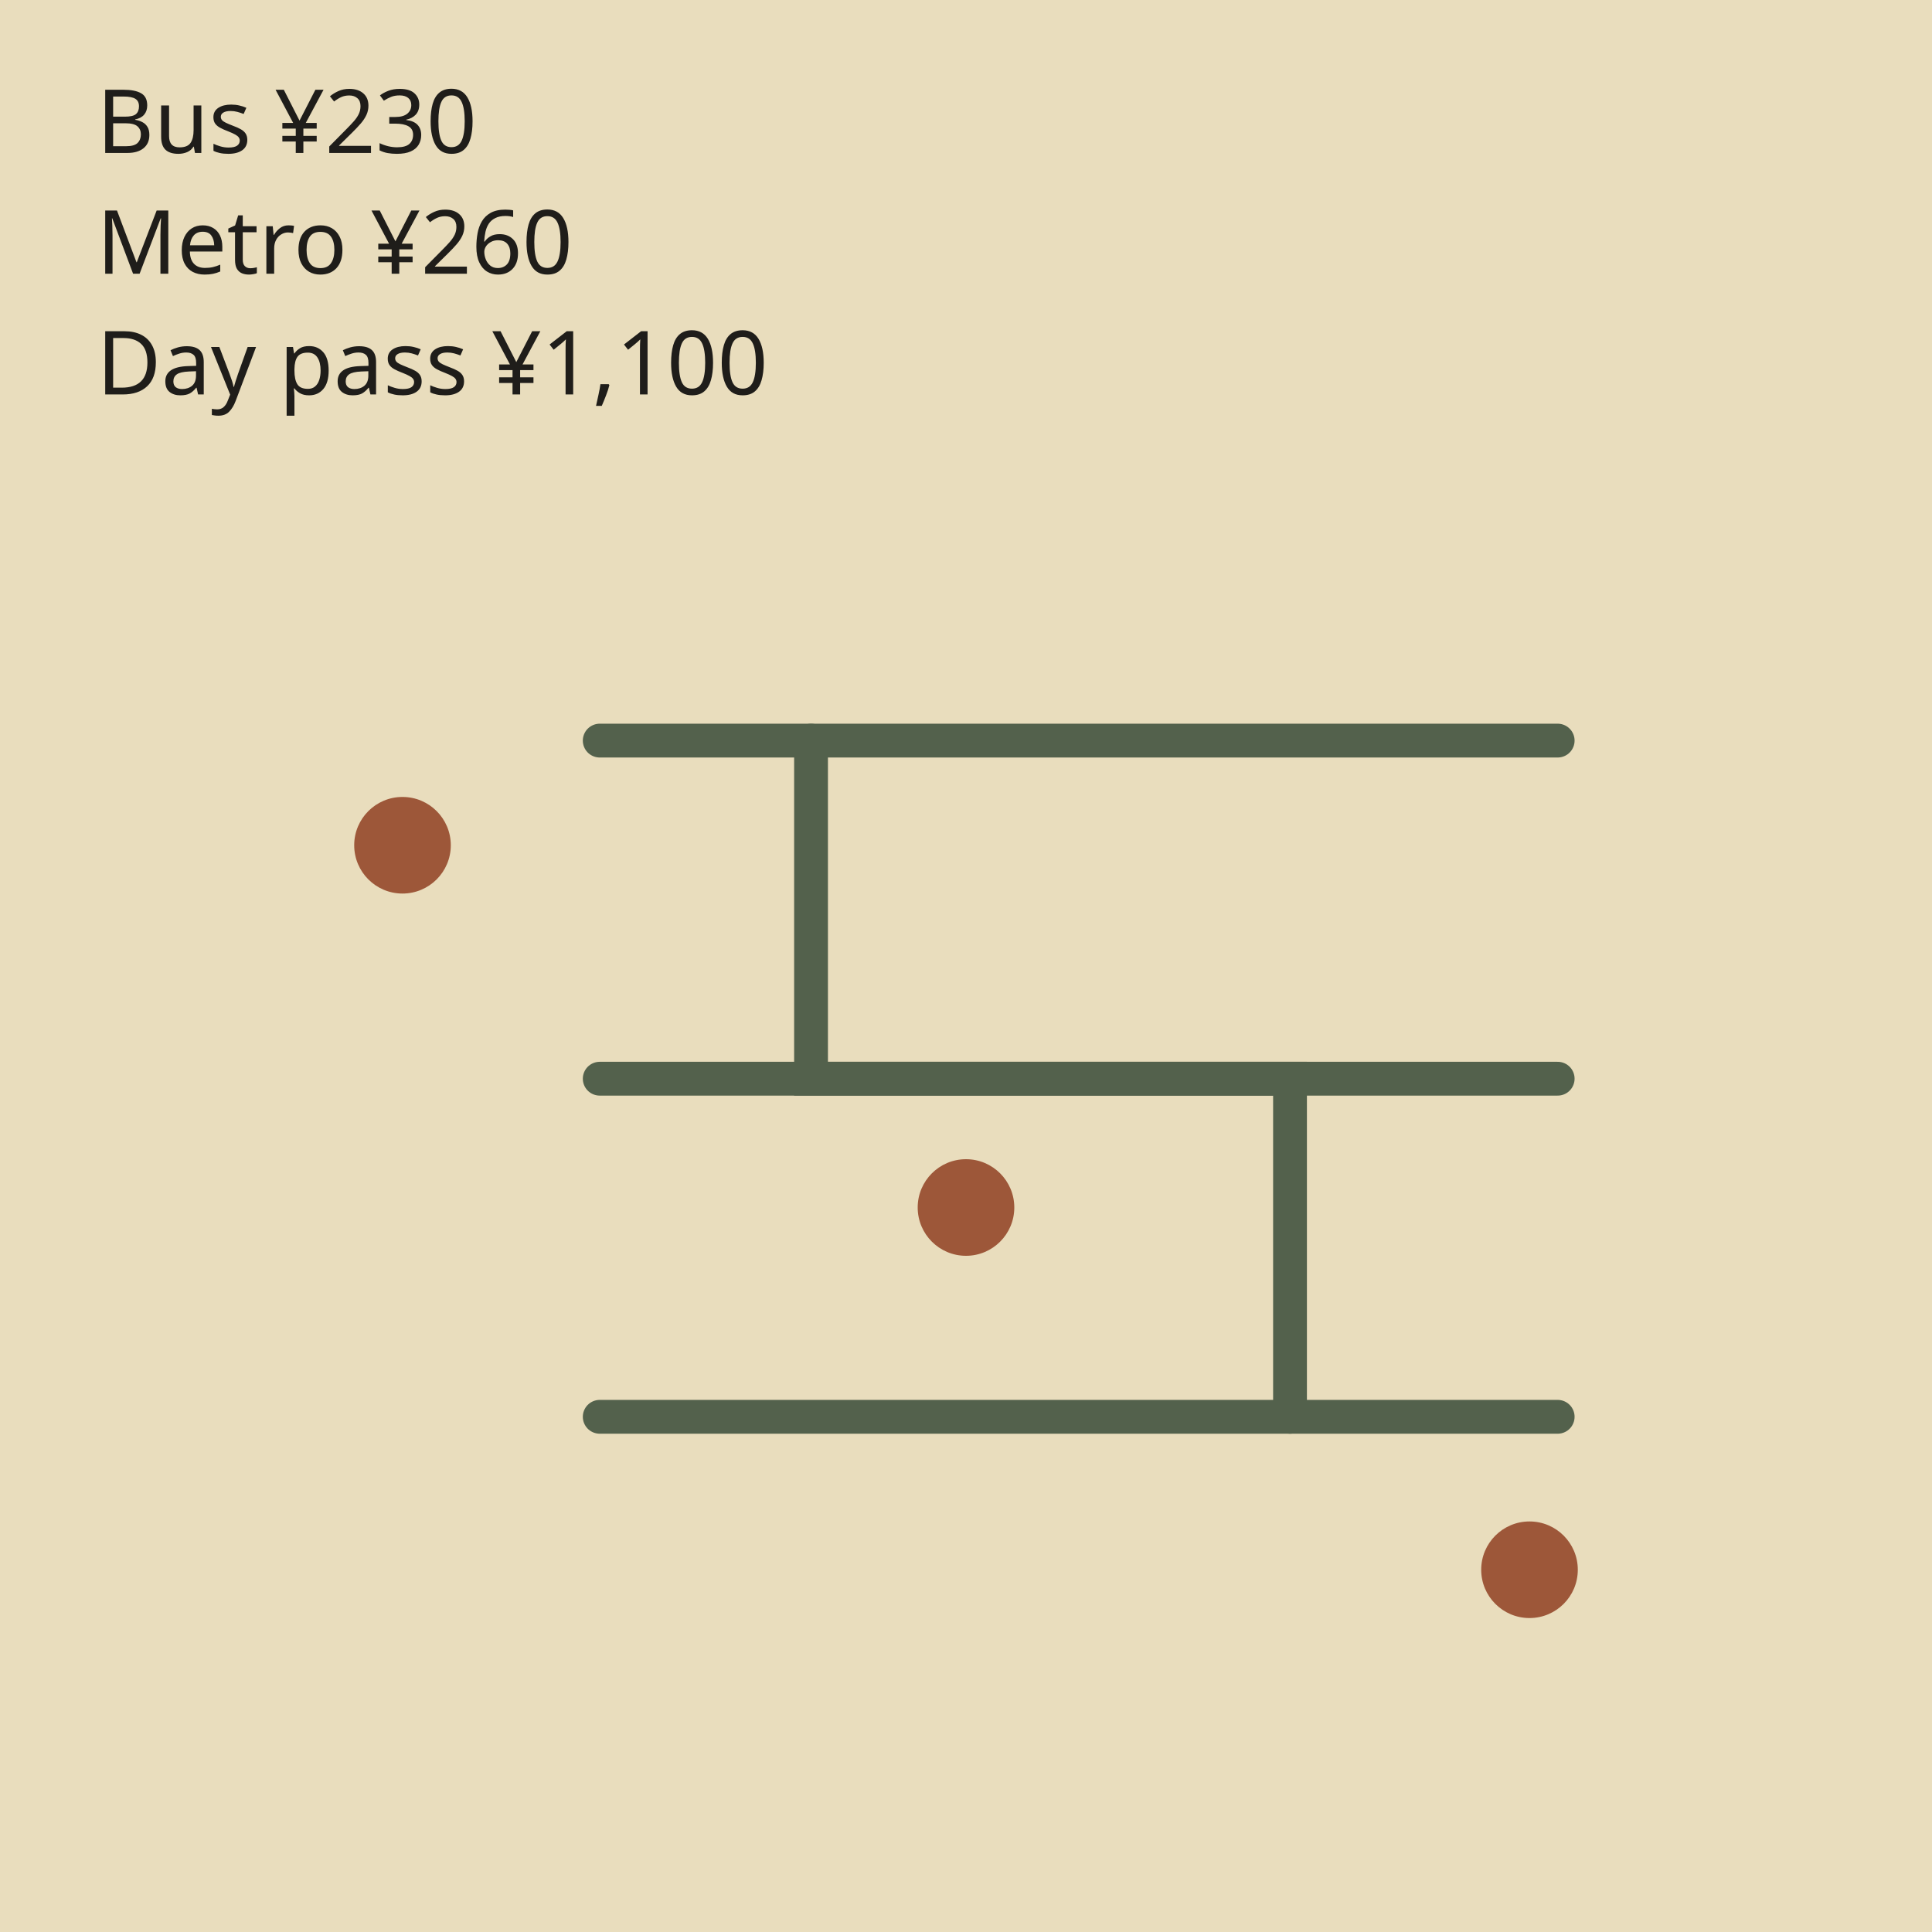
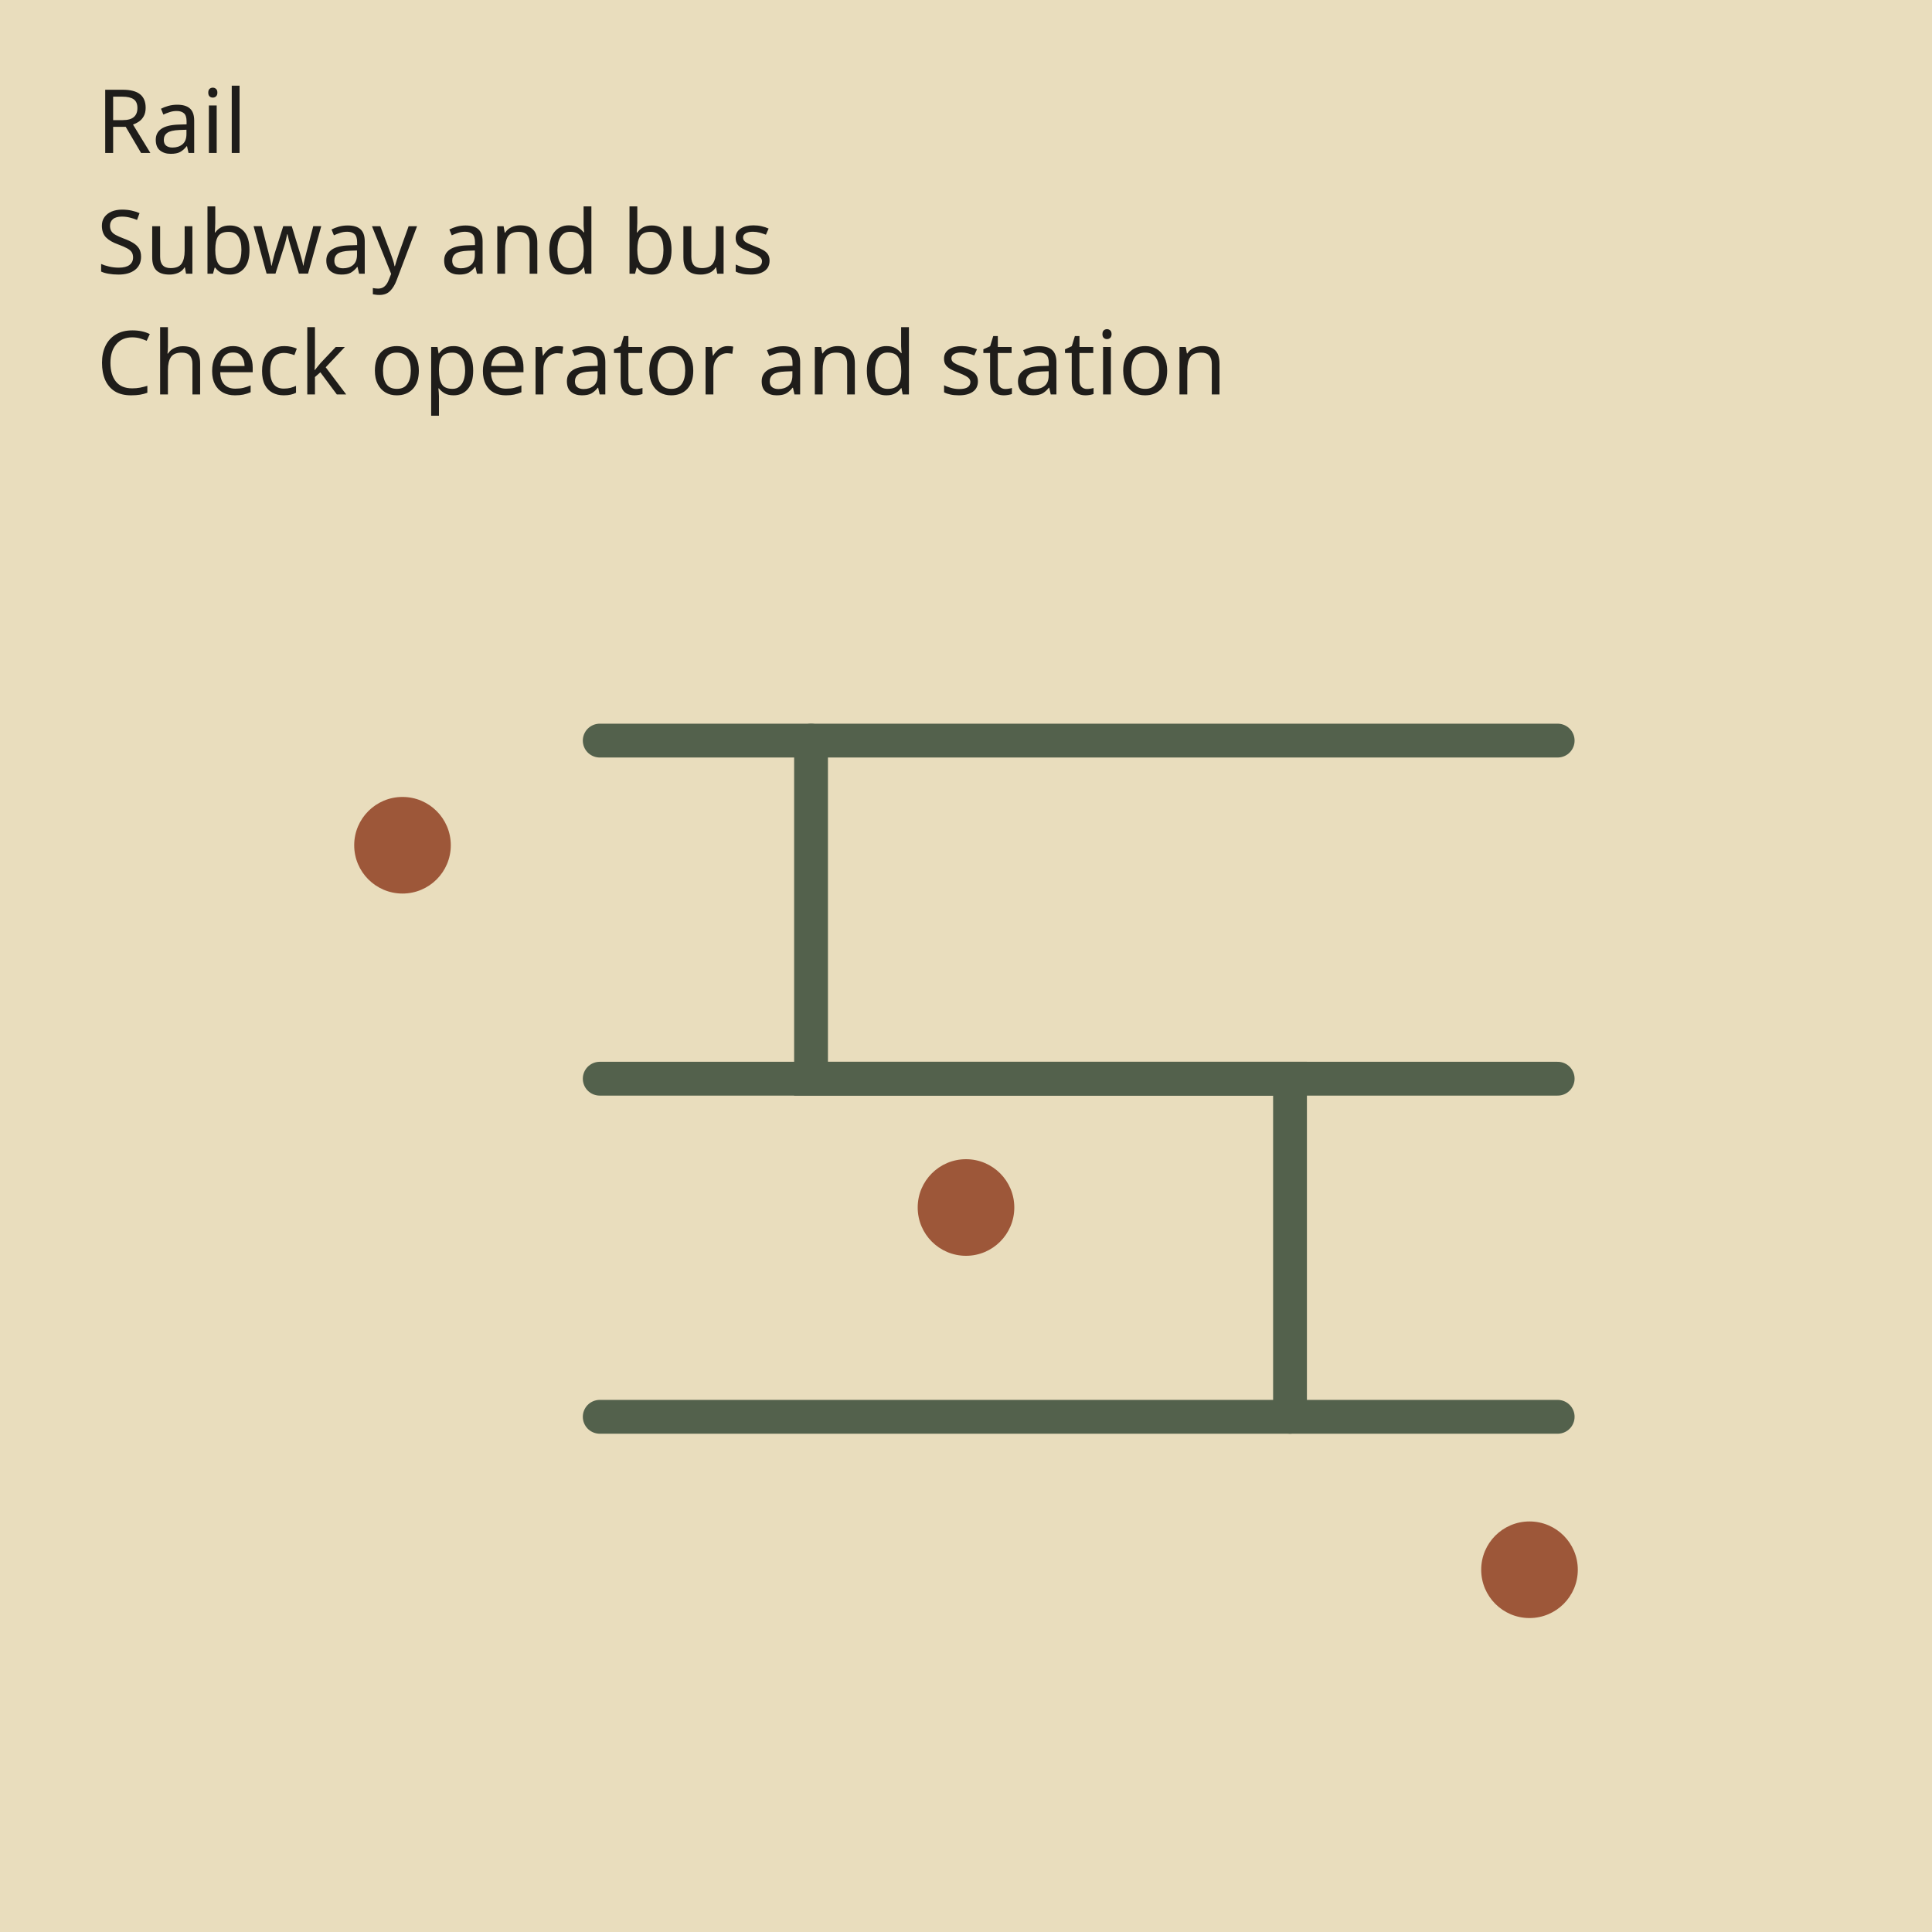
<svg xmlns="http://www.w3.org/2000/svg" viewBox="0 0 480 480">
  <rect width="480" height="480" fill="#e9ddbd" />
  <g fill="none" stroke="#53614c" stroke-width="12" stroke-linecap="round" transform="translate(100,100) scale(.7)">
    <path d="M70 120h340M70 240h340M70 360h340" />
    <path d="M145 120v120h170v120" />
  </g>
  <g fill="#9d5739">
    <circle cx="100" cy="210" r="12" />
    <circle cx="240" cy="300" r="12" />
    <circle cx="380" cy="390" r="12" />
  </g>
-   <text x="24" y="38" font-size="22" font-family="sans-serif" fill="#1f1d1a">Bus ¥230</text>
-   <text x="24" y="68" font-size="22" font-family="sans-serif" fill="#1f1d1a">Metro ¥260</text>
-   <text x="24" y="98" font-size="22" font-family="sans-serif" fill="#1f1d1a">Day pass ¥1,100</text>
+   <text x="24" y="38" font-size="22" font-family="sans-serif" fill="#1f1d1a">Rail</text>
+   <text x="24" y="68" font-size="22" font-family="sans-serif" fill="#1f1d1a">Subway and bus</text>
+   <text x="24" y="98" font-size="22" font-family="sans-serif" fill="#1f1d1a">Check operator and station</text>
</svg>
